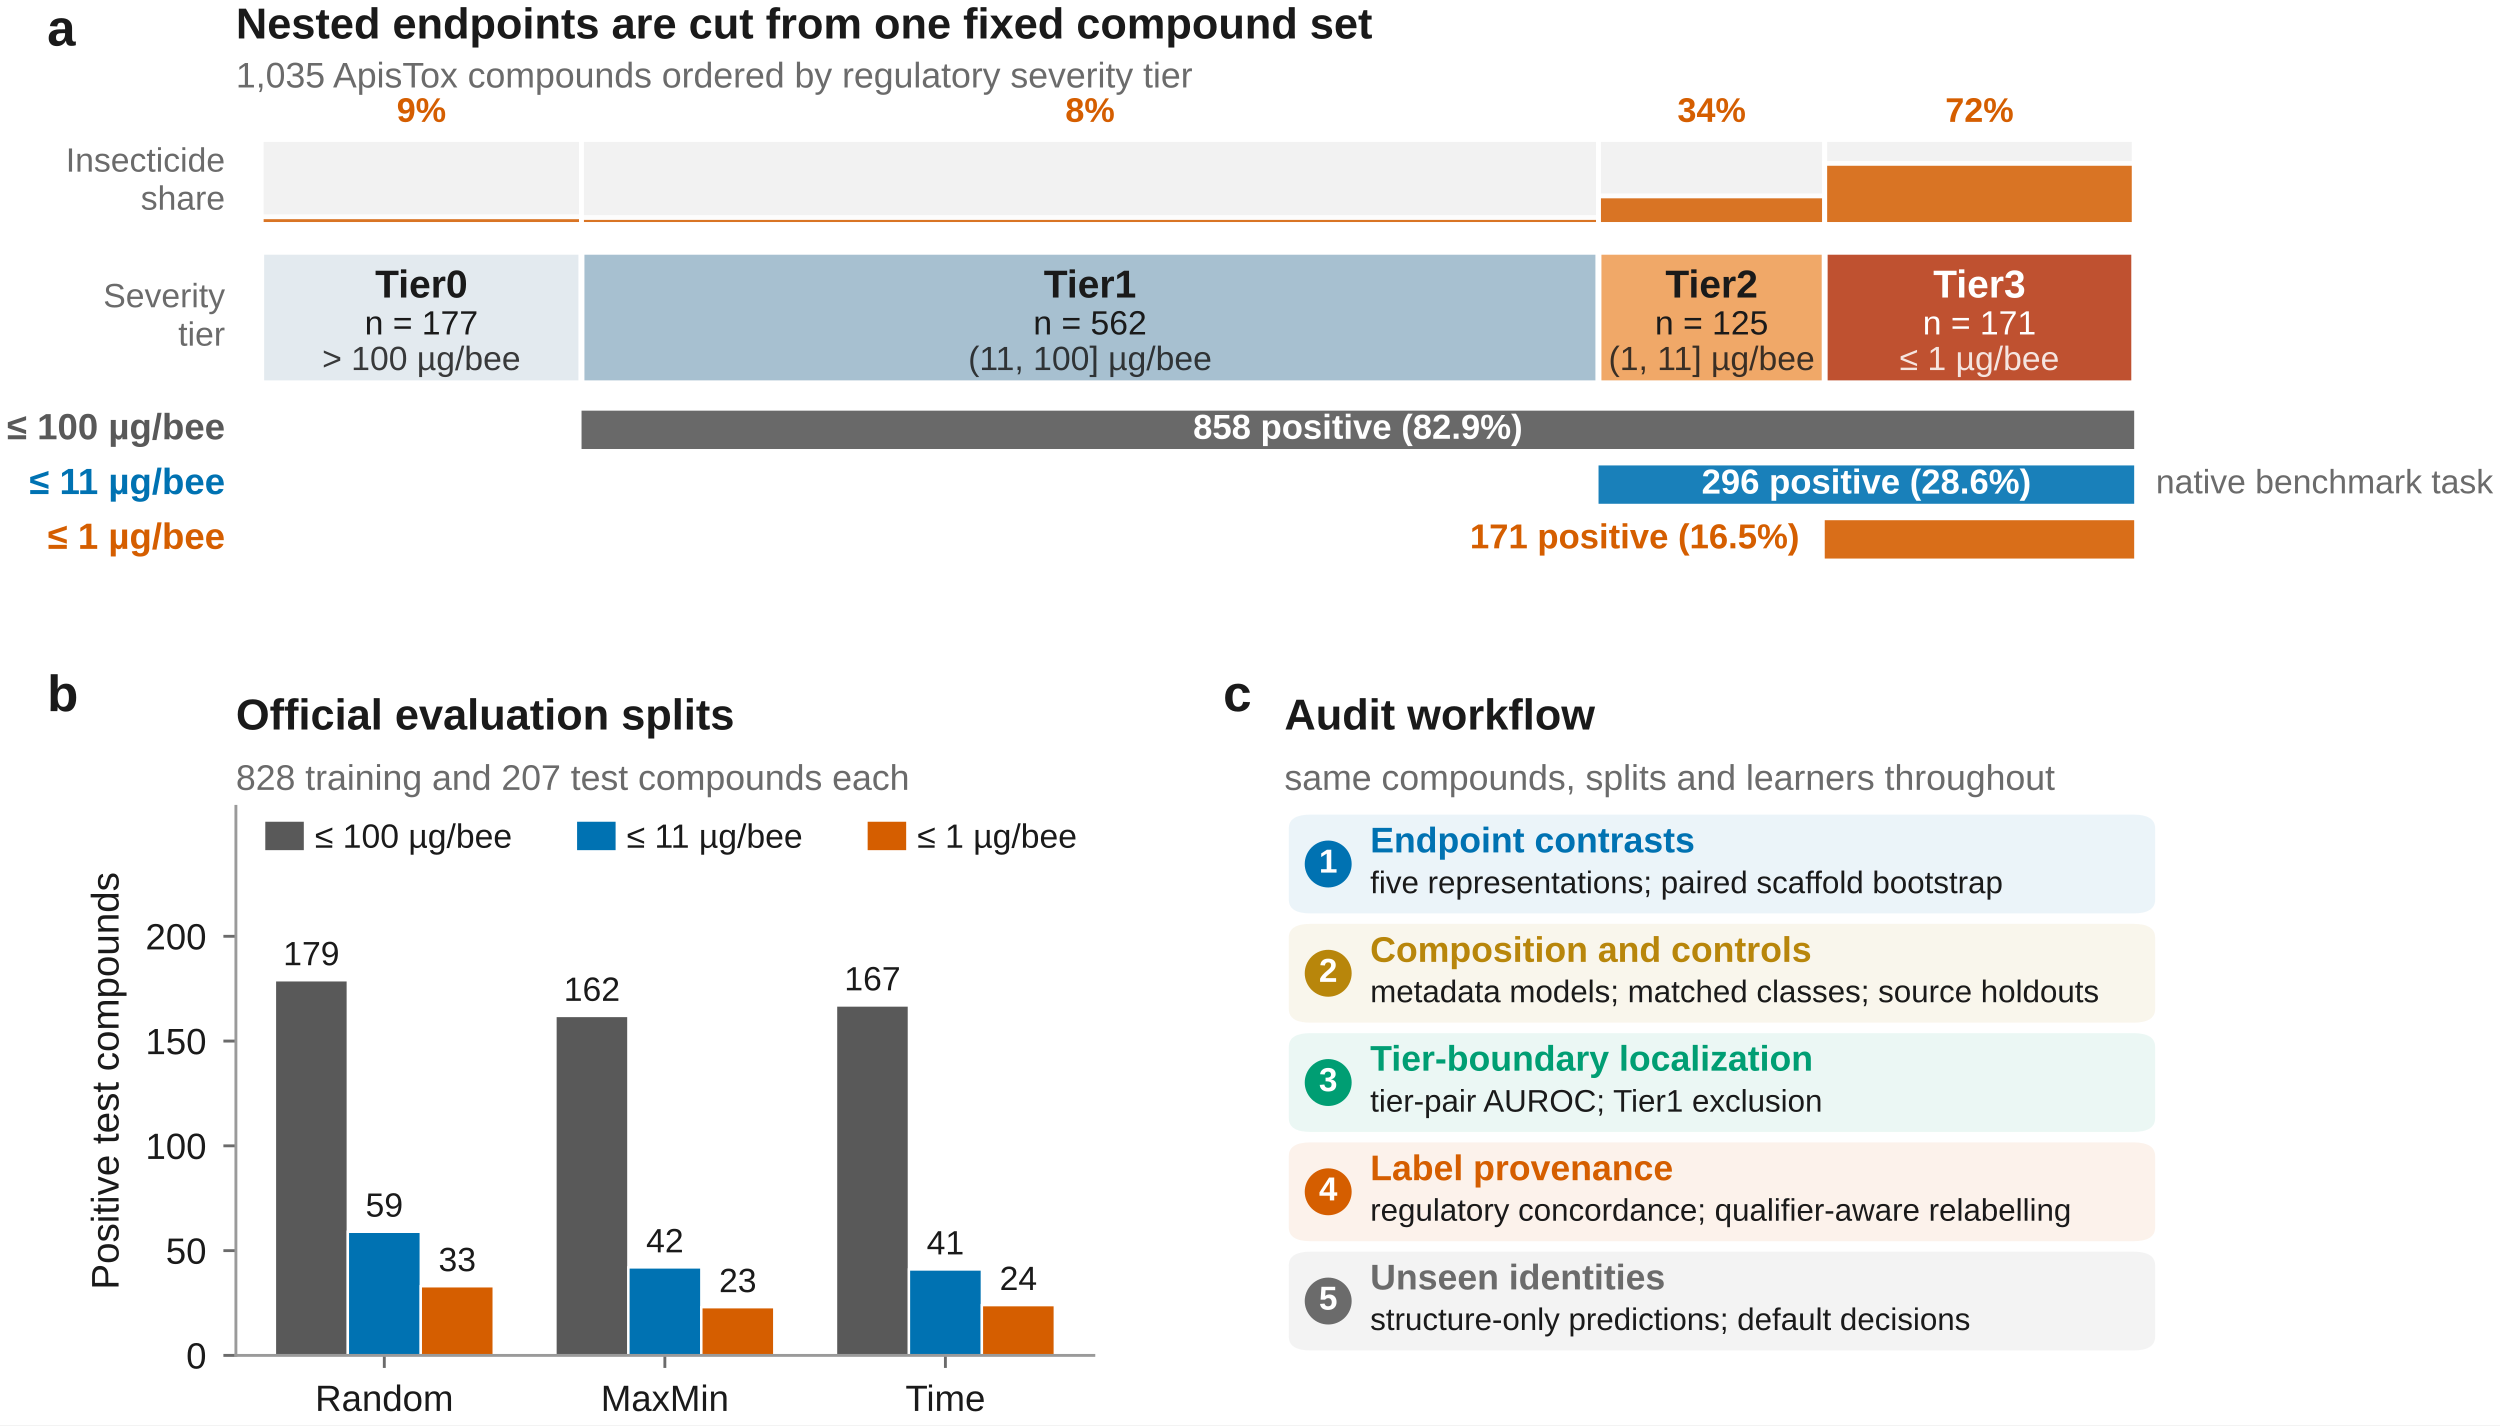
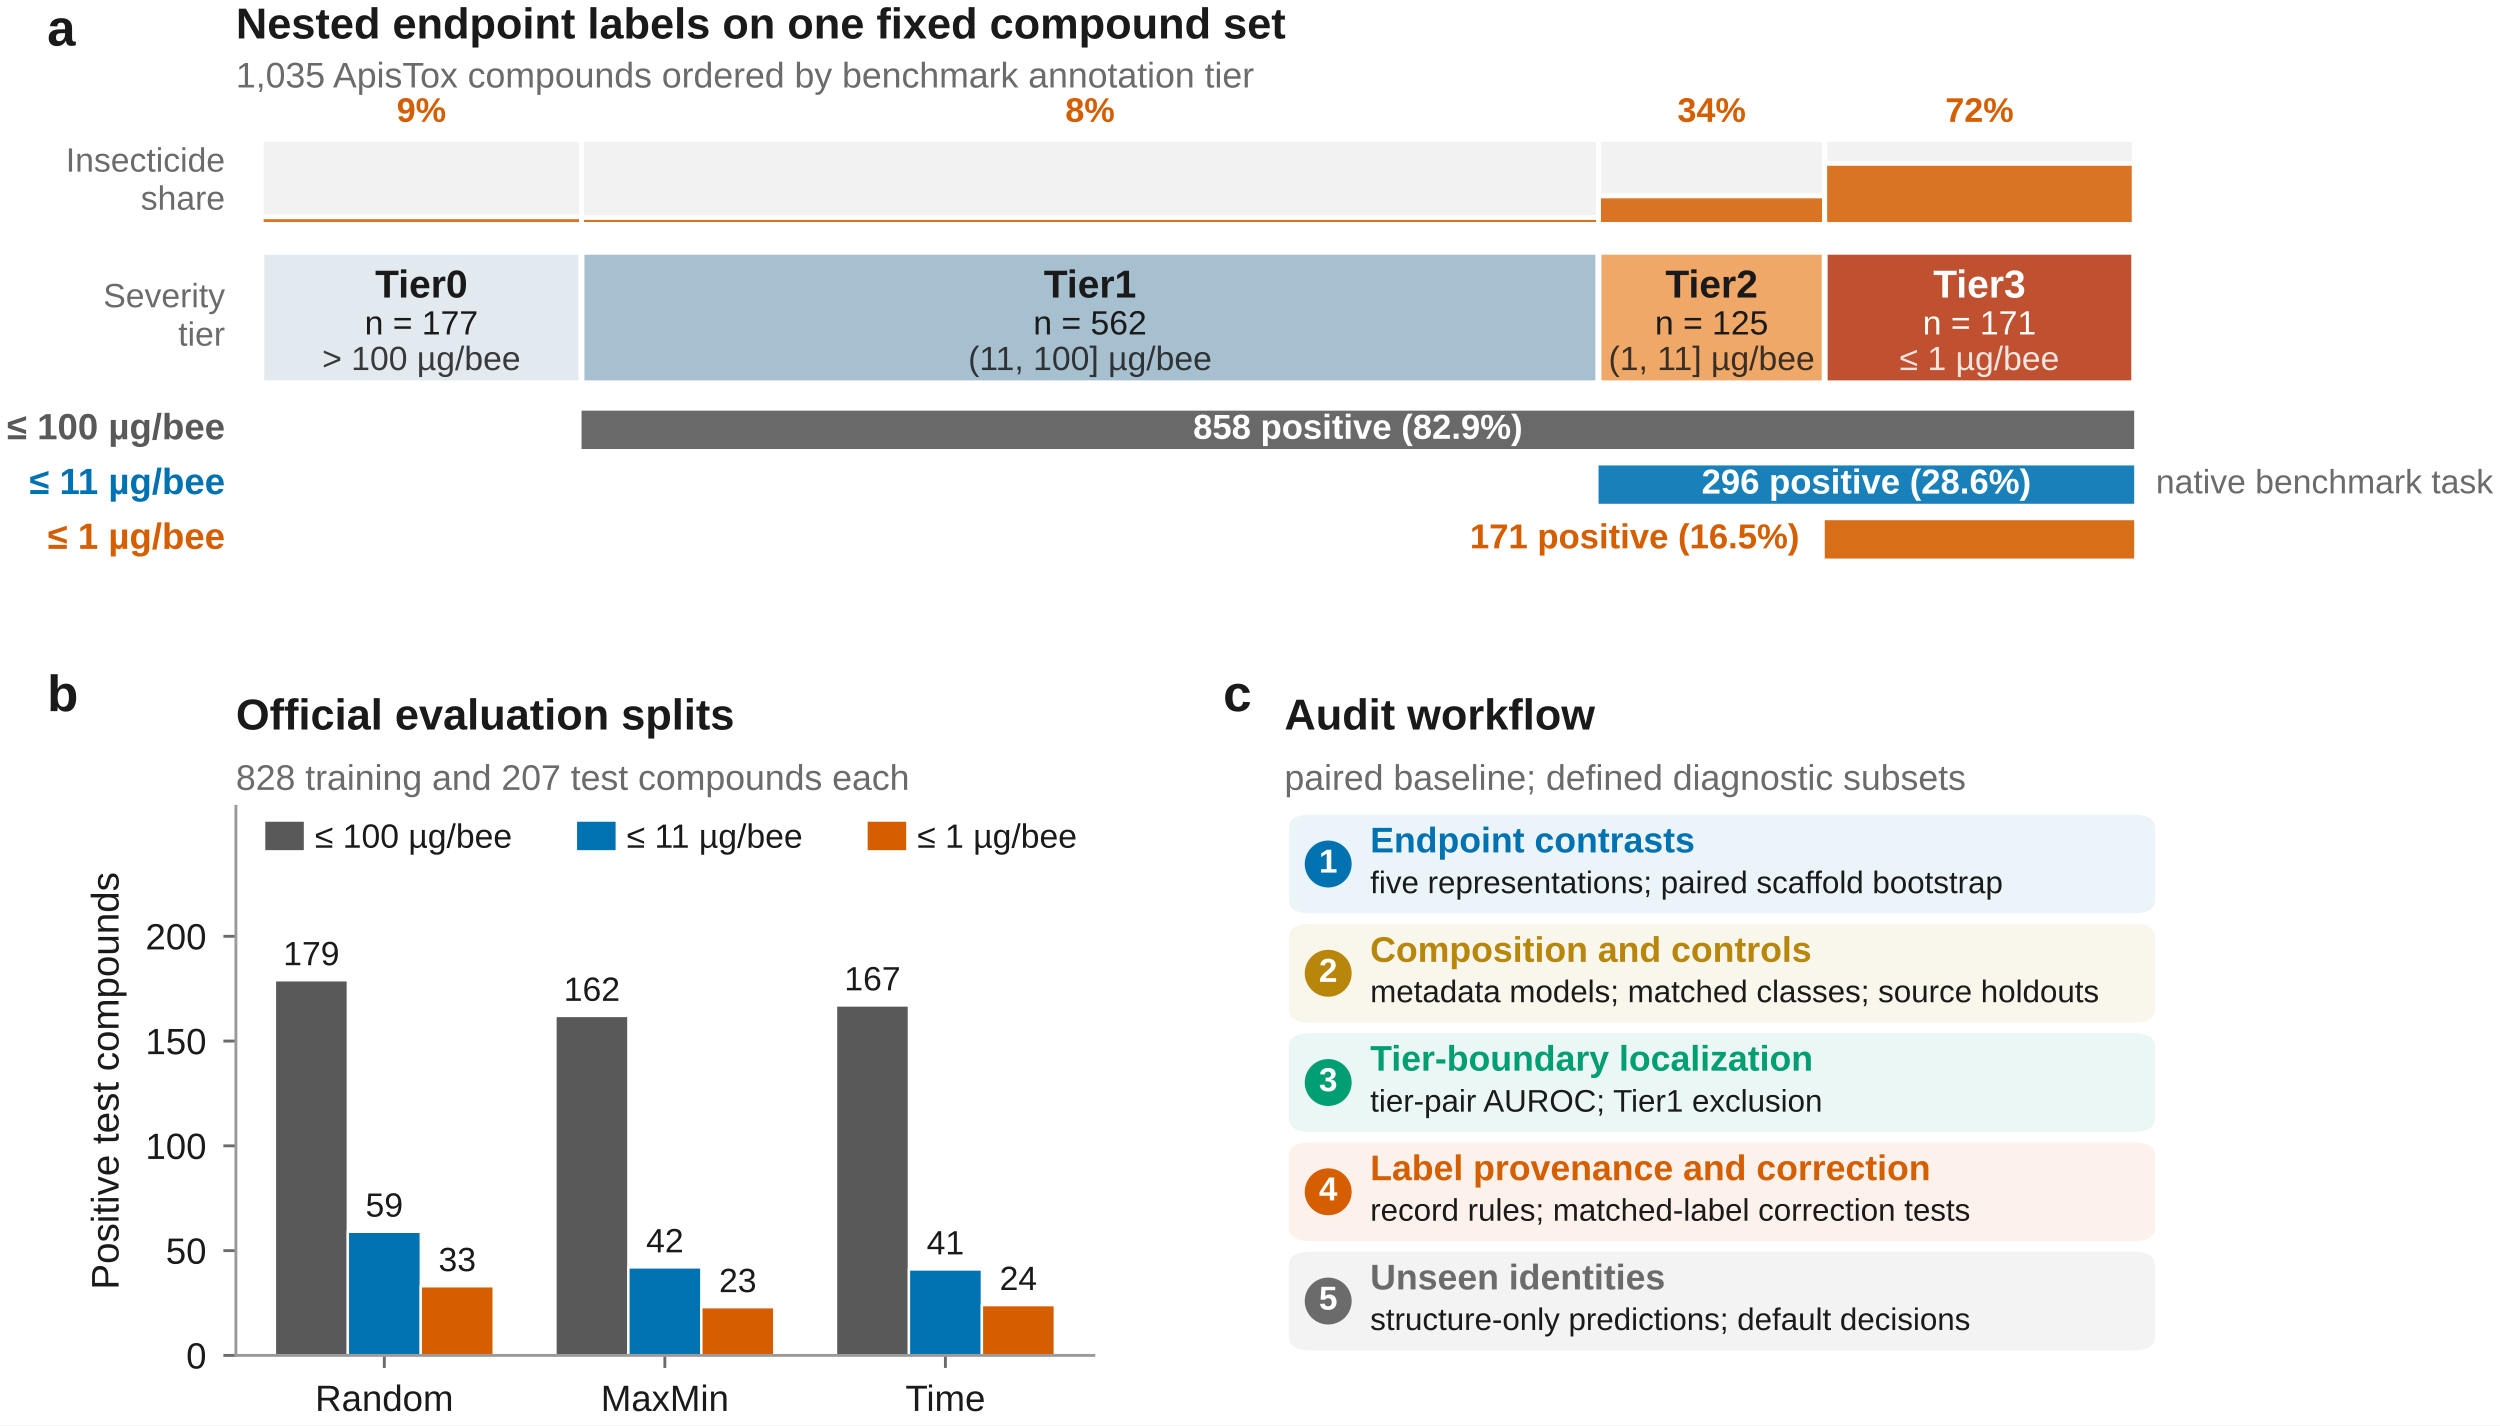
<svg xmlns="http://www.w3.org/2000/svg" xmlns:xlink="http://www.w3.org/1999/xlink" width="519.242pt" height="296.004pt" viewBox="0 0 519.242 296.004" version="1.1">
  <defs>
    <style type="text/css">*{stroke-linejoin: round; stroke-linecap: butt}</style>
  </defs>
  <g id="figure_1">
    <g id="patch_1">
      <path d="M 0 296.004  L 519.242 296.004  L 519.242 0  L 0 0  z " style="fill: #ffffff" />
    </g>
    <g id="axes_1">
      <g id="patch_2">
-         <path d="M 54.258 46.614  L 120.783 46.614  L 120.783 28.981  L 54.258 28.981  z " clip-path="url(#p7bc48361f8)" style="fill: #f2f2f2; stroke: #ffffff; stroke-linejoin: miter" />
+         <path d="M 54.258 46.614  L 120.783 46.614  L 120.783 28.981  L 54.258 28.981  z " clip-path="url(#p942570a471)" style="fill: #f2f2f2; stroke: #ffffff; stroke-linejoin: miter" />
      </g>
      <g id="patch_3">
-         <path d="M 54.258 46.614  L 120.783 46.614  L 120.783 45.02  L 54.258 45.02  z " clip-path="url(#p7bc48361f8)" style="fill: #d55e00; opacity: 0.85; stroke: #ffffff; stroke-linejoin: miter" />
+         <path d="M 54.258 46.614  L 120.783 46.614  L 120.783 45.02  L 54.258 45.02  z " clip-path="url(#p942570a471)" style="fill: #d55e00; opacity: 0.85; stroke: #ffffff; stroke-linejoin: miter" />
      </g>
      <g id="patch_4">
-         <path d="M 120.783 46.614  L 332.011 46.614  L 332.011 28.981  L 120.783 28.981  z " clip-path="url(#p7bc48361f8)" style="fill: #f2f2f2; stroke: #ffffff; stroke-linejoin: miter" />
+         <path d="M 120.783 46.614  L 332.011 46.614  L 332.011 28.981  L 120.783 28.981  z " clip-path="url(#p942570a471)" style="fill: #f2f2f2; stroke: #ffffff; stroke-linejoin: miter" />
      </g>
      <g id="patch_5">
-         <path d="M 120.783 46.614  L 332.011 46.614  L 332.011 45.171  L 120.783 45.171  z " clip-path="url(#p7bc48361f8)" style="fill: #d55e00; opacity: 0.85; stroke: #ffffff; stroke-linejoin: miter" />
+         <path d="M 120.783 46.614  L 332.011 46.614  L 332.011 45.171  L 120.783 45.171  z " clip-path="url(#p942570a471)" style="fill: #d55e00; opacity: 0.85; stroke: #ffffff; stroke-linejoin: miter" />
      </g>
      <g id="patch_6">
-         <path d="M 332.011 46.614  L 378.992 46.614  L 378.992 28.981  L 332.011 28.981  z " clip-path="url(#p7bc48361f8)" style="fill: #f2f2f2; stroke: #ffffff; stroke-linejoin: miter" />
+         <path d="M 332.011 46.614  L 378.992 46.614  L 378.992 28.981  L 332.011 28.981  z " clip-path="url(#p942570a471)" style="fill: #f2f2f2; stroke: #ffffff; stroke-linejoin: miter" />
      </g>
      <g id="patch_7">
-         <path d="M 332.011 46.614  L 378.992 46.614  L 378.992 40.689  L 332.011 40.689  z " clip-path="url(#p7bc48361f8)" style="fill: #d55e00; opacity: 0.85; stroke: #ffffff; stroke-linejoin: miter" />
+         <path d="M 332.011 46.614  L 378.992 46.614  L 378.992 40.689  L 332.011 40.689  z " clip-path="url(#p942570a471)" style="fill: #d55e00; opacity: 0.85; stroke: #ffffff; stroke-linejoin: miter" />
      </g>
      <g id="patch_8">
-         <path d="M 378.992 46.614  L 443.262 46.614  L 443.262 28.981  L 378.992 28.981  z " clip-path="url(#p7bc48361f8)" style="fill: #f2f2f2; stroke: #ffffff; stroke-linejoin: miter" />
+         <path d="M 378.992 46.614  L 443.262 46.614  L 443.262 28.981  L 378.992 28.981  z " clip-path="url(#p942570a471)" style="fill: #f2f2f2; stroke: #ffffff; stroke-linejoin: miter" />
      </g>
      <g id="patch_9">
-         <path d="M 378.992 46.614  L 443.262 46.614  L 443.262 33.931  L 378.992 33.931  z " clip-path="url(#p7bc48361f8)" style="fill: #d55e00; opacity: 0.85; stroke: #ffffff; stroke-linejoin: miter" />
+         <path d="M 378.992 46.614  L 443.262 46.614  L 443.262 33.931  L 378.992 33.931  z " clip-path="url(#p942570a471)" style="fill: #d55e00; opacity: 0.85; stroke: #ffffff; stroke-linejoin: miter" />
      </g>
      <g id="patch_10">
-         <path d="M 54.258 79.605  L 120.783 79.605  L 120.783 52.302  L 54.258 52.302  z " clip-path="url(#p7bc48361f8)" style="fill: #e3eaef; stroke: #ffffff; stroke-width: 1.2; stroke-linejoin: miter" />
+         <path d="M 54.258 79.605  L 120.783 79.605  L 120.783 52.302  L 54.258 52.302  z " clip-path="url(#p942570a471)" style="fill: #e3eaef; stroke: #ffffff; stroke-width: 1.2; stroke-linejoin: miter" />
      </g>
      <g id="patch_11">
-         <path d="M 120.783 79.605  L 332.011 79.605  L 332.011 52.302  L 120.783 52.302  z " clip-path="url(#p7bc48361f8)" style="fill: #a7c0d0; stroke: #ffffff; stroke-width: 1.2; stroke-linejoin: miter" />
+         <path d="M 120.783 79.605  L 332.011 79.605  L 332.011 52.302  L 120.783 52.302  z " clip-path="url(#p942570a471)" style="fill: #a7c0d0; stroke: #ffffff; stroke-width: 1.2; stroke-linejoin: miter" />
      </g>
      <g id="patch_12">
-         <path d="M 332.011 79.605  L 378.992 79.605  L 378.992 52.302  L 332.011 52.302  z " clip-path="url(#p7bc48361f8)" style="fill: #f0a868; stroke: #ffffff; stroke-width: 1.2; stroke-linejoin: miter" />
+         <path d="M 332.011 79.605  L 378.992 79.605  L 378.992 52.302  L 332.011 52.302  z " clip-path="url(#p942570a471)" style="fill: #f0a868; stroke: #ffffff; stroke-width: 1.2; stroke-linejoin: miter" />
      </g>
      <g id="patch_13">
-         <path d="M 378.992 79.605  L 443.262 79.605  L 443.262 52.302  L 378.992 52.302  z " clip-path="url(#p7bc48361f8)" style="fill: #bf5130; stroke: #ffffff; stroke-width: 1.2; stroke-linejoin: miter" />
+         <path d="M 378.992 79.605  L 443.262 79.605  L 443.262 52.302  L 378.992 52.302  z " clip-path="url(#p942570a471)" style="fill: #bf5130; stroke: #ffffff; stroke-width: 1.2; stroke-linejoin: miter" />
      </g>
      <g id="patch_14">
-         <path d="M 120.783 93.257  L 443.262 93.257  L 443.262 85.293  L 120.783 85.293  z " clip-path="url(#p7bc48361f8)" style="fill: #595959; opacity: 0.9" />
+         <path d="M 120.783 93.257  L 443.262 93.257  L 443.262 85.293  L 120.783 85.293  z " clip-path="url(#p942570a471)" style="fill: #595959; opacity: 0.9" />
      </g>
      <g id="patch_15">
-         <path d="M 332.011 104.633  L 443.262 104.633  L 443.262 96.669  L 332.011 96.669  z " clip-path="url(#p7bc48361f8)" style="fill: #0072b2; opacity: 0.9" />
+         <path d="M 332.011 104.633  L 443.262 104.633  L 443.262 96.669  L 332.011 96.669  z " clip-path="url(#p942570a471)" style="fill: #0072b2; opacity: 0.9" />
      </g>
      <g id="patch_16">
-         <path d="M 378.992 116.009  L 443.262 116.009  L 443.262 108.046  L 378.992 108.046  z " clip-path="url(#p7bc48361f8)" style="fill: #d55e00; opacity: 0.9" />
+         <path d="M 378.992 116.009  L 443.262 116.009  L 443.262 108.046  L 378.992 108.046  z " clip-path="url(#p942570a471)" style="fill: #d55e00; opacity: 0.9" />
      </g>
      <g id="text_1">
-         <text style="font-weight: 700; font-size: 9px; font-family: 'Arial', 'Helvetica', 'Liberation Sans', 'DejaVu Sans', sans-serif; text-anchor: start; fill: #1a1a1a" x="48.996" y="7.992" transform="rotate(-0 48.99585 7.991719)">Nested endpoints are cut from one fixed compound set</text>
+         <text style="font-weight: 700; font-size: 9px; font-family: 'Arial', 'Helvetica', 'Liberation Sans', 'DejaVu Sans', sans-serif; text-anchor: start; fill: #1a1a1a" x="48.996" y="7.992" transform="rotate(-0 48.99585 7.991719)">Nested endpoint labels on one fixed compound set</text>
      </g>
      <g id="text_2">
-         <text style="font-size: 7.4px; font-family: 'Arial', 'Helvetica', 'Liberation Sans', 'DejaVu Sans', sans-serif; text-anchor: start; fill: #6b6b6b" x="48.996" y="18.173" transform="rotate(-0 48.99585 18.17344)">1,035 ApisTox compounds ordered by regulatory severity tier</text>
+         <text style="font-size: 7.4px; font-family: 'Arial', 'Helvetica', 'Liberation Sans', 'DejaVu Sans', sans-serif; text-anchor: start; fill: #6b6b6b" x="48.996" y="18.173" transform="rotate(-0 48.99585 18.17344)">1,035 ApisTox compounds ordered by benchmark annotation tier</text>
      </g>
      <g id="text_3">
        <text style="font-weight: 700; font-size: 7.1px; font-family: 'Arial', 'Helvetica', 'Liberation Sans', 'DejaVu Sans', sans-serif; text-anchor: middle; fill: #d55e00" x="87.52" y="25.304" transform="rotate(-0 87.52042 25.30447)">9%</text>
      </g>
      <g id="text_4">
        <text style="font-weight: 700; font-size: 7.1px; font-family: 'Arial', 'Helvetica', 'Liberation Sans', 'DejaVu Sans', sans-serif; text-anchor: middle; fill: #d55e00" x="226.397" y="25.304" transform="rotate(-0 226.3968 25.30447)">8%</text>
      </g>
      <g id="text_5">
        <text style="font-weight: 700; font-size: 7.1px; font-family: 'Arial', 'Helvetica', 'Liberation Sans', 'DejaVu Sans', sans-serif; text-anchor: middle; fill: #d55e00" x="355.501" y="25.304" transform="rotate(-0 355.5011 25.30447)">34%</text>
      </g>
      <g id="text_6">
        <text style="font-weight: 700; font-size: 7.1px; font-family: 'Arial', 'Helvetica', 'Liberation Sans', 'DejaVu Sans', sans-serif; text-anchor: middle; fill: #d55e00" x="411.127" y="25.304" transform="rotate(-0 411.1268 25.30447)">72%</text>
      </g>
      <g id="text_7">
        <text style="font-size: 7px; font-family: 'Arial', 'Helvetica', 'Liberation Sans', 'DejaVu Sans', sans-serif; fill: #6b6b6b" transform="translate(13.67013 35.6546)">Insecticide</text>
        <text style="font-size: 7px; font-family: 'Arial', 'Helvetica', 'Liberation Sans', 'DejaVu Sans', sans-serif; fill: #6b6b6b" transform="translate(29.232 43.55946)">share</text>
      </g>
      <g id="text_8">
        <text style="font-weight: 700; font-size: 8.1px; font-family: 'Arial', 'Helvetica', 'Liberation Sans', 'DejaVu Sans', sans-serif; text-anchor: middle; fill: #1a1a1a" x="87.52" y="61.796" transform="rotate(-0 87.52042 61.79633)">Tier0</text>
      </g>
      <g id="text_9">
        <text style="font-size: 7px; font-family: 'Arial', 'Helvetica', 'Liberation Sans', 'DejaVu Sans', sans-serif; text-anchor: middle; fill: #1a1a1a" x="87.52" y="69.47" transform="rotate(-0 87.52042 69.46962)">n = 177</text>
      </g>
      <g id="text_10">
        <text style="font-size: 7px; font-family: 'Arial', 'Helvetica', 'Liberation Sans', 'DejaVu Sans', sans-serif; text-anchor: middle; fill: #1a1a1a; opacity: 0.85" x="87.52" y="76.866" transform="rotate(-0 87.52042 76.8658)">&gt; 100 µg/bee</text>
      </g>
      <g id="text_11">
        <text style="font-weight: 700; font-size: 8.1px; font-family: 'Arial', 'Helvetica', 'Liberation Sans', 'DejaVu Sans', sans-serif; text-anchor: middle; fill: #1a1a1a" x="226.397" y="61.796" transform="rotate(-0 226.3968 61.79633)">Tier1</text>
      </g>
      <g id="text_12">
        <text style="font-size: 7px; font-family: 'Arial', 'Helvetica', 'Liberation Sans', 'DejaVu Sans', sans-serif; text-anchor: middle; fill: #1a1a1a" x="226.397" y="69.47" transform="rotate(-0 226.3968 69.46962)">n = 562</text>
      </g>
      <g id="text_13">
        <text style="font-size: 7px; font-family: 'Arial', 'Helvetica', 'Liberation Sans', 'DejaVu Sans', sans-serif; text-anchor: middle; fill: #1a1a1a; opacity: 0.85" x="226.397" y="76.866" transform="rotate(-0 226.3968 76.8658)">(11, 100] µg/bee</text>
      </g>
      <g id="text_14">
        <text style="font-weight: 700; font-size: 8.1px; font-family: 'Arial', 'Helvetica', 'Liberation Sans', 'DejaVu Sans', sans-serif; text-anchor: middle; fill: #1a1a1a" x="355.501" y="61.796" transform="rotate(-0 355.5011 61.79633)">Tier2</text>
      </g>
      <g id="text_15">
        <text style="font-size: 7px; font-family: 'Arial', 'Helvetica', 'Liberation Sans', 'DejaVu Sans', sans-serif; text-anchor: middle; fill: #1a1a1a" x="355.501" y="69.47" transform="rotate(-0 355.5011 69.46962)">n = 125</text>
      </g>
      <g id="text_16">
        <text style="font-size: 7px; font-family: 'Arial', 'Helvetica', 'Liberation Sans', 'DejaVu Sans', sans-serif; text-anchor: middle; fill: #1a1a1a; opacity: 0.85" x="355.501" y="76.866" transform="rotate(-0 355.5011 76.8658)">(1, 11] µg/bee</text>
      </g>
      <g id="text_17">
        <text style="font-weight: 700; font-size: 8.1px; font-family: 'Arial', 'Helvetica', 'Liberation Sans', 'DejaVu Sans', sans-serif; text-anchor: middle; fill: #ffffff" x="411.127" y="61.796" transform="rotate(-0 411.1268 61.79633)">Tier3</text>
      </g>
      <g id="text_18">
        <text style="font-size: 7px; font-family: 'Arial', 'Helvetica', 'Liberation Sans', 'DejaVu Sans', sans-serif; text-anchor: middle; fill: #ffffff" x="411.127" y="69.47" transform="rotate(-0 411.1268 69.46962)">n = 171</text>
      </g>
      <g id="text_19">
        <text style="font-size: 7px; font-family: 'Arial', 'Helvetica', 'Liberation Sans', 'DejaVu Sans', sans-serif; text-anchor: middle; fill: #ffffff; opacity: 0.85" x="411.127" y="76.866" transform="rotate(-0 411.1268 76.8658)">≤ 1 µg/bee</text>
      </g>
      <g id="text_20">
        <text style="font-size: 7px; font-family: 'Arial', 'Helvetica', 'Liberation Sans', 'DejaVu Sans', sans-serif; fill: #6b6b6b" transform="translate(21.45544 63.8124)">Severity</text>
        <text style="font-size: 7px; font-family: 'Arial', 'Helvetica', 'Liberation Sans', 'DejaVu Sans', sans-serif; fill: #6b6b6b" transform="translate(37.01731 71.79929)">tier</text>
      </g>
      <g id="text_21">
        <text style="font-weight: 700; font-size: 7.2px; font-family: 'Arial', 'Helvetica', 'Liberation Sans', 'DejaVu Sans', sans-serif; text-anchor: middle; fill: #ffffff" x="282.023" y="91.138" transform="rotate(-0 282.0225 91.13783)">858 positive  (82.9%)</text>
      </g>
      <g id="text_22">
        <text style="font-weight: 700; font-size: 7.6px; font-family: 'Arial', 'Helvetica', 'Liberation Sans', 'DejaVu Sans', sans-serif; text-anchor: end; fill: #595959" x="46.741" y="91.241" transform="rotate(-0 46.74075 91.24133)">≤ 100 µg/bee</text>
      </g>
      <g id="text_23">
        <text style="font-weight: 700; font-size: 7.2px; font-family: 'Arial', 'Helvetica', 'Liberation Sans', 'DejaVu Sans', sans-serif; text-anchor: middle; fill: #ffffff" x="387.636" y="102.514" transform="rotate(-0 387.6362 102.5141)">296 positive  (28.6%)</text>
      </g>
      <g id="text_24">
        <text style="font-weight: 700; font-size: 7.6px; font-family: 'Arial', 'Helvetica', 'Liberation Sans', 'DejaVu Sans', sans-serif; text-anchor: end; fill: #0072b2" x="46.741" y="102.618" transform="rotate(-0 46.74075 102.6176)">≤ 11 µg/bee</text>
      </g>
      <g id="text_25">
        <text style="font-size: 7px; font-family: 'Arial', 'Helvetica', 'Liberation Sans', 'DejaVu Sans', sans-serif; text-anchor: start; fill: #6b6b6b" x="447.772" y="102.461" transform="rotate(-0 447.7721 102.4607)">native benchmark task</text>
      </g>
      <g id="text_26">
        <text style="font-weight: 700; font-size: 7.2px; font-family: 'Arial', 'Helvetica', 'Liberation Sans', 'DejaVu Sans', sans-serif; text-anchor: end; fill: #d55e00" x="373.73" y="113.89" transform="rotate(-0 373.7298 113.8903)">171 positive  (16.5%)</text>
      </g>
      <g id="text_27">
        <text style="font-weight: 700; font-size: 7.6px; font-family: 'Arial', 'Helvetica', 'Liberation Sans', 'DejaVu Sans', sans-serif; text-anchor: end; fill: #d55e00" x="46.741" y="113.994" transform="rotate(-0 46.74075 113.9938)">≤ 1 µg/bee</text>
      </g>
      <g id="text_28">
        <text style="font-weight: 700; font-size: 10.6px; font-family: 'Arial', 'Helvetica', 'Liberation Sans', 'DejaVu Sans', sans-serif; text-anchor: start; fill: #1a1a1a" x="9.795" y="9.47" transform="rotate(-0 9.794991 9.469968)">a</text>
      </g>
    </g>
    <g id="axes_2">
      <g id="patch_17">
        <path d="M 48.996 281.513  L 227.182 281.513  L 227.182 167.478  L 48.996 167.478  z " style="fill: #ffffff" />
      </g>
      <g id="matplotlib.axis_1">
        <g id="xtick_1">
          <g id="line2d_1">
            <defs>
-               <path id="m7182a48f9c" d="M 0 0  L 0 2.6  " style="stroke: #6b6b6b; stroke-width: 0.6" />
+               <path id="m7a8dc8d729" d="M 0 0  L 0 2.6  " style="stroke: #6b6b6b; stroke-width: 0.6" />
            </defs>
            <g>
-               <use xlink:href="#m7182a48f9c" x="79.82" y="281.513" style="fill: #6b6b6b; stroke: #6b6b6b; stroke-width: 0.6" />
+               <use xlink:href="#m7a8dc8d729" x="79.82" y="281.513" style="fill: #6b6b6b; stroke: #6b6b6b; stroke-width: 0.6" />
            </g>
          </g>
          <g id="text_29">
            <text style="font-size: 7.6px; font-family: 'Arial', 'Helvetica', 'Liberation Sans', 'DejaVu Sans', sans-serif; text-anchor: middle; fill: #1a1a1a" x="79.82" y="293.053" transform="rotate(-0 79.81999 293.0534)">Random</text>
          </g>
        </g>
        <g id="xtick_2">
          <g id="line2d_2">
            <g>
-               <use xlink:href="#m7182a48f9c" x="138.089" y="281.513" style="fill: #6b6b6b; stroke: #6b6b6b; stroke-width: 0.6" />
+               <use xlink:href="#m7a8dc8d729" x="138.089" y="281.513" style="fill: #6b6b6b; stroke: #6b6b6b; stroke-width: 0.6" />
            </g>
          </g>
          <g id="text_30">
            <text style="font-size: 7.6px; font-family: 'Arial', 'Helvetica', 'Liberation Sans', 'DejaVu Sans', sans-serif; text-anchor: middle; fill: #1a1a1a" x="138.089" y="293.053" transform="rotate(-0 138.0887 293.0534)">MaxMin</text>
          </g>
        </g>
        <g id="xtick_3">
          <g id="line2d_3">
            <g>
-               <use xlink:href="#m7182a48f9c" x="196.357" y="281.513" style="fill: #6b6b6b; stroke: #6b6b6b; stroke-width: 0.6" />
+               <use xlink:href="#m7a8dc8d729" x="196.357" y="281.513" style="fill: #6b6b6b; stroke: #6b6b6b; stroke-width: 0.6" />
            </g>
          </g>
          <g id="text_31">
            <text style="font-size: 7.6px; font-family: 'Arial', 'Helvetica', 'Liberation Sans', 'DejaVu Sans', sans-serif; text-anchor: middle; fill: #1a1a1a" x="196.357" y="293.053" transform="rotate(-0 196.3574 293.0534)">Time</text>
          </g>
        </g>
      </g>
      <g id="matplotlib.axis_2">
        <g id="ytick_1">
          <g id="line2d_4">
            <defs>
-               <path id="m29a2eb9a5e" d="M 0 0  L -2.6 0  " style="stroke: #6b6b6b; stroke-width: 0.6" />
+               <path id="m7411ea1e57" d="M 0 0  L -2.6 0  " style="stroke: #6b6b6b; stroke-width: 0.6" />
            </defs>
            <g>
-               <use xlink:href="#m29a2eb9a5e" x="48.996" y="281.513" style="fill: #6b6b6b; stroke: #6b6b6b; stroke-width: 0.6" />
+               <use xlink:href="#m7411ea1e57" x="48.996" y="281.513" style="fill: #6b6b6b; stroke: #6b6b6b; stroke-width: 0.6" />
            </g>
          </g>
          <g id="text_32">
            <text style="font-size: 7.6px; font-family: 'Arial', 'Helvetica', 'Liberation Sans', 'DejaVu Sans', sans-serif; text-anchor: end; fill: #1a1a1a" x="42.896" y="284.233" transform="rotate(-0 42.89585 284.2334)">0</text>
          </g>
        </g>
        <g id="ytick_2">
          <g id="line2d_5">
            <g>
-               <use xlink:href="#m29a2eb9a5e" x="48.996" y="259.751" style="fill: #6b6b6b; stroke: #6b6b6b; stroke-width: 0.6" />
+               <use xlink:href="#m7411ea1e57" x="48.996" y="259.751" style="fill: #6b6b6b; stroke: #6b6b6b; stroke-width: 0.6" />
            </g>
          </g>
          <g id="text_33">
            <text style="font-size: 7.6px; font-family: 'Arial', 'Helvetica', 'Liberation Sans', 'DejaVu Sans', sans-serif; text-anchor: end; fill: #1a1a1a" x="42.896" y="262.471" transform="rotate(-0 42.89585 262.471)">50</text>
          </g>
        </g>
        <g id="ytick_3">
          <g id="line2d_6">
            <g>
-               <use xlink:href="#m29a2eb9a5e" x="48.996" y="237.989" style="fill: #6b6b6b; stroke: #6b6b6b; stroke-width: 0.6" />
+               <use xlink:href="#m7411ea1e57" x="48.996" y="237.989" style="fill: #6b6b6b; stroke: #6b6b6b; stroke-width: 0.6" />
            </g>
          </g>
          <g id="text_34">
            <text style="font-size: 7.6px; font-family: 'Arial', 'Helvetica', 'Liberation Sans', 'DejaVu Sans', sans-serif; text-anchor: end; fill: #1a1a1a" x="42.896" y="240.708" transform="rotate(-0 42.89585 240.7085)">100</text>
          </g>
        </g>
        <g id="ytick_4">
          <g id="line2d_7">
            <g>
-               <use xlink:href="#m29a2eb9a5e" x="48.996" y="216.226" style="fill: #6b6b6b; stroke: #6b6b6b; stroke-width: 0.6" />
+               <use xlink:href="#m7411ea1e57" x="48.996" y="216.226" style="fill: #6b6b6b; stroke: #6b6b6b; stroke-width: 0.6" />
            </g>
          </g>
          <g id="text_35">
            <text style="font-size: 7.6px; font-family: 'Arial', 'Helvetica', 'Liberation Sans', 'DejaVu Sans', sans-serif; text-anchor: end; fill: #1a1a1a" x="42.896" y="218.946" transform="rotate(-0 42.89585 218.946)">150</text>
          </g>
        </g>
        <g id="ytick_5">
          <g id="line2d_8">
            <g>
-               <use xlink:href="#m29a2eb9a5e" x="48.996" y="194.464" style="fill: #6b6b6b; stroke: #6b6b6b; stroke-width: 0.6" />
+               <use xlink:href="#m7411ea1e57" x="48.996" y="194.464" style="fill: #6b6b6b; stroke: #6b6b6b; stroke-width: 0.6" />
            </g>
          </g>
          <g id="text_36">
            <text style="font-size: 7.6px; font-family: 'Arial', 'Helvetica', 'Liberation Sans', 'DejaVu Sans', sans-serif; text-anchor: end; fill: #1a1a1a" x="42.896" y="197.184" transform="rotate(-0 42.89585 197.1836)">200</text>
          </g>
        </g>
        <g id="text_37">
          <text style="font-size: 8px; font-family: 'Arial', 'Helvetica', 'Liberation Sans', 'DejaVu Sans', sans-serif; text-anchor: middle; fill: #1a1a1a" x="24.627" y="224.496" transform="rotate(-90 24.62691 224.4958)">Positive test compounds</text>
        </g>
      </g>
      <g id="patch_18">
-         <path d="M 57.095 281.513  L 72.245 281.513  L 72.245 203.604  L 57.095 203.604  z " clip-path="url(#pfcce267b85)" style="fill: #595959; stroke: #ffffff; stroke-width: 0.5; stroke-linejoin: miter" />
+         <path d="M 57.095 281.513  L 72.245 281.513  L 72.245 203.604  L 57.095 203.604  z " clip-path="url(#p1b5070045f)" style="fill: #595959; stroke: #ffffff; stroke-width: 0.5; stroke-linejoin: miter" />
      </g>
      <g id="patch_19">
-         <path d="M 115.364 281.513  L 130.514 281.513  L 130.514 211.003  L 115.364 211.003  z " clip-path="url(#pfcce267b85)" style="fill: #595959; stroke: #ffffff; stroke-width: 0.5; stroke-linejoin: miter" />
+         <path d="M 115.364 281.513  L 130.514 281.513  L 130.514 211.003  L 115.364 211.003  z " clip-path="url(#p1b5070045f)" style="fill: #595959; stroke: #ffffff; stroke-width: 0.5; stroke-linejoin: miter" />
      </g>
      <g id="patch_20">
-         <path d="M 173.633 281.513  L 188.782 281.513  L 188.782 208.827  L 173.633 208.827  z " clip-path="url(#pfcce267b85)" style="fill: #595959; stroke: #ffffff; stroke-width: 0.5; stroke-linejoin: miter" />
+         <path d="M 173.633 281.513  L 188.782 281.513  L 188.782 208.827  L 173.633 208.827  z " clip-path="url(#p1b5070045f)" style="fill: #595959; stroke: #ffffff; stroke-width: 0.5; stroke-linejoin: miter" />
      </g>
      <g id="patch_21">
-         <path d="M 72.245 281.513  L 87.395 281.513  L 87.395 255.834  L 72.245 255.834  z " clip-path="url(#pfcce267b85)" style="fill: #0072b2; stroke: #ffffff; stroke-width: 0.5; stroke-linejoin: miter" />
+         <path d="M 72.245 281.513  L 87.395 281.513  L 87.395 255.834  L 72.245 255.834  z " clip-path="url(#p1b5070045f)" style="fill: #0072b2; stroke: #ffffff; stroke-width: 0.5; stroke-linejoin: miter" />
      </g>
      <g id="patch_22">
-         <path d="M 130.514 281.513  L 145.664 281.513  L 145.664 263.233  L 130.514 263.233  z " clip-path="url(#pfcce267b85)" style="fill: #0072b2; stroke: #ffffff; stroke-width: 0.5; stroke-linejoin: miter" />
+         <path d="M 130.514 281.513  L 145.664 281.513  L 145.664 263.233  L 130.514 263.233  z " clip-path="url(#p1b5070045f)" style="fill: #0072b2; stroke: #ffffff; stroke-width: 0.5; stroke-linejoin: miter" />
      </g>
      <g id="patch_23">
-         <path d="M 188.782 281.513  L 203.932 281.513  L 203.932 263.668  L 188.782 263.668  z " clip-path="url(#pfcce267b85)" style="fill: #0072b2; stroke: #ffffff; stroke-width: 0.5; stroke-linejoin: miter" />
+         <path d="M 188.782 281.513  L 203.932 281.513  L 203.932 263.668  L 188.782 263.668  z " clip-path="url(#p1b5070045f)" style="fill: #0072b2; stroke: #ffffff; stroke-width: 0.5; stroke-linejoin: miter" />
      </g>
      <g id="patch_24">
-         <path d="M 87.395 281.513  L 102.545 281.513  L 102.545 267.15  L 87.395 267.15  z " clip-path="url(#pfcce267b85)" style="fill: #d55e00; stroke: #ffffff; stroke-width: 0.5; stroke-linejoin: miter" />
+         <path d="M 87.395 281.513  L 102.545 281.513  L 102.545 267.15  L 87.395 267.15  z " clip-path="url(#p1b5070045f)" style="fill: #d55e00; stroke: #ffffff; stroke-width: 0.5; stroke-linejoin: miter" />
      </g>
      <g id="patch_25">
-         <path d="M 145.664 281.513  L 160.813 281.513  L 160.813 271.503  L 145.664 271.503  z " clip-path="url(#pfcce267b85)" style="fill: #d55e00; stroke: #ffffff; stroke-width: 0.5; stroke-linejoin: miter" />
+         <path d="M 145.664 281.513  L 160.813 281.513  L 160.813 271.503  L 145.664 271.503  z " clip-path="url(#p1b5070045f)" style="fill: #d55e00; stroke: #ffffff; stroke-width: 0.5; stroke-linejoin: miter" />
      </g>
      <g id="patch_26">
-         <path d="M 203.932 281.513  L 219.082 281.513  L 219.082 271.067  L 203.932 271.067  z " clip-path="url(#pfcce267b85)" style="fill: #d55e00; stroke: #ffffff; stroke-width: 0.5; stroke-linejoin: miter" />
+         <path d="M 203.932 281.513  L 219.082 281.513  L 219.082 271.067  L 203.932 271.067  z " clip-path="url(#p1b5070045f)" style="fill: #d55e00; stroke: #ffffff; stroke-width: 0.5; stroke-linejoin: miter" />
      </g>
      <g id="patch_27">
        <path d="M 48.996 281.513  L 48.996 167.478  " style="fill: none; stroke: #9a9a9a; stroke-width: 0.6; stroke-linejoin: miter; stroke-linecap: square" />
      </g>
      <g id="patch_28">
        <path d="M 48.996 281.513  L 227.182 281.513  " style="fill: none; stroke: #9a9a9a; stroke-width: 0.6; stroke-linejoin: miter; stroke-linecap: square" />
      </g>
      <g id="text_38">
        <text style="font-weight: 700; font-size: 10.6px; font-family: 'Arial', 'Helvetica', 'Liberation Sans', 'DejaVu Sans', sans-serif; text-anchor: start; fill: #1a1a1a" x="9.795" y="147.697" transform="rotate(-0 9.794991 147.697)">b</text>
      </g>
      <g id="text_39">
        <text style="font-weight: 700; font-size: 9px; font-family: 'Arial', 'Helvetica', 'Liberation Sans', 'DejaVu Sans', sans-serif; text-anchor: start; fill: #1a1a1a" x="48.996" y="151.513" transform="rotate(-0 48.99585 151.5132)">Official evaluation splits</text>
      </g>
      <g id="text_40">
        <text style="font-size: 7.4px; font-family: 'Arial', 'Helvetica', 'Liberation Sans', 'DejaVu Sans', sans-serif; text-anchor: start; fill: #6b6b6b" x="48.996" y="164.057" transform="rotate(-0 48.99585 164.0571)">828 training and 207 test compounds each</text>
      </g>
      <g id="text_41">
        <text style="font-size: 7px; font-family: 'Arial', 'Helvetica', 'Liberation Sans', 'DejaVu Sans', sans-serif; text-anchor: middle; fill: #1a1a1a" x="64.67" y="200.472" transform="rotate(-0 64.67013 200.4716)">179</text>
      </g>
      <g id="text_42">
        <text style="font-size: 7px; font-family: 'Arial', 'Helvetica', 'Liberation Sans', 'DejaVu Sans', sans-serif; text-anchor: middle; fill: #1a1a1a" x="122.939" y="207.871" transform="rotate(-0 122.9388 207.8708)">162</text>
      </g>
      <g id="text_43">
        <text style="font-size: 7px; font-family: 'Arial', 'Helvetica', 'Liberation Sans', 'DejaVu Sans', sans-serif; text-anchor: middle; fill: #1a1a1a" x="181.208" y="205.695" transform="rotate(-0 181.2075 205.6946)">167</text>
      </g>
      <g id="text_44">
        <text style="font-size: 7px; font-family: 'Arial', 'Helvetica', 'Liberation Sans', 'DejaVu Sans', sans-serif; text-anchor: middle; fill: #1a1a1a" x="79.82" y="252.701" transform="rotate(-0 79.81999 252.7015)">59</text>
      </g>
      <g id="text_45">
        <text style="font-size: 7px; font-family: 'Arial', 'Helvetica', 'Liberation Sans', 'DejaVu Sans', sans-serif; text-anchor: middle; fill: #1a1a1a" x="138.089" y="260.101" transform="rotate(-0 138.0887 260.1007)">42</text>
      </g>
      <g id="text_46">
        <text style="font-size: 7px; font-family: 'Arial', 'Helvetica', 'Liberation Sans', 'DejaVu Sans', sans-serif; text-anchor: middle; fill: #1a1a1a" x="196.357" y="260.536" transform="rotate(-0 196.3574 260.536)">41</text>
      </g>
      <g id="text_47">
        <text style="font-size: 7px; font-family: 'Arial', 'Helvetica', 'Liberation Sans', 'DejaVu Sans', sans-serif; text-anchor: middle; fill: #1a1a1a" x="94.97" y="264.018" transform="rotate(-0 94.96986 264.018)">33</text>
      </g>
      <g id="text_48">
        <text style="font-size: 7px; font-family: 'Arial', 'Helvetica', 'Liberation Sans', 'DejaVu Sans', sans-serif; text-anchor: middle; fill: #1a1a1a" x="153.239" y="268.37" transform="rotate(-0 153.2386 268.3705)">23</text>
      </g>
      <g id="text_49">
        <text style="font-size: 7px; font-family: 'Arial', 'Helvetica', 'Liberation Sans', 'DejaVu Sans', sans-serif; text-anchor: middle; fill: #1a1a1a" x="211.507" y="267.935" transform="rotate(-0 211.5073 267.9352)">24</text>
      </g>
      <g id="legend_1">
        <g id="patch_29">
          <path d="M 55.6 176.074  L 62.6 176.074  L 62.6 171.174  L 55.6 171.174  z " style="fill: #595959; stroke: #595959; stroke-linejoin: miter" />
        </g>
        <g id="text_50">
          <text style="font-size: 7px; font-family: 'Arial', 'Helvetica', 'Liberation Sans', 'DejaVu Sans', sans-serif; text-anchor: start; fill: #1a1a1a" x="65.4" y="176.074" transform="rotate(-0 65.39953 176.074)">≤ 100 µg/bee</text>
        </g>
        <g id="patch_30">
          <path d="M 120.358 176.074  L 127.358 176.074  L 127.358 171.174  L 120.358 171.174  z " style="fill: #0072b2; stroke: #0072b2; stroke-linejoin: miter" />
        </g>
        <g id="text_51">
          <text style="font-size: 7px; font-family: 'Arial', 'Helvetica', 'Liberation Sans', 'DejaVu Sans', sans-serif; text-anchor: start; fill: #1a1a1a" x="130.158" y="176.074" transform="rotate(-0 130.1583 176.074)">≤ 11 µg/bee</text>
        </g>
        <g id="patch_31">
          <path d="M 180.708 176.074  L 187.708 176.074  L 187.708 171.174  L 180.708 171.174  z " style="fill: #d55e00; stroke: #d55e00; stroke-linejoin: miter" />
        </g>
        <g id="text_52">
          <text style="font-size: 7px; font-family: 'Arial', 'Helvetica', 'Liberation Sans', 'DejaVu Sans', sans-serif; text-anchor: start; fill: #1a1a1a" x="190.508" y="176.074" transform="rotate(-0 190.5081 176.074)">≤ 1 µg/bee</text>
        </g>
      </g>
    </g>
    <g id="axes_3">
      <g id="patch_32">
-         <path d="M 272.227 189.715  L 443.071 189.715  Q 447.615 189.715 447.615 186.864  L 447.615 172.04  Q 447.615 169.189 443.071 169.189  L 272.227 169.189  Q 267.683 169.189 267.683 172.04  L 267.683 186.864  Q 267.683 189.715 272.227 189.715  z " clip-path="url(#p4ca11ad550)" style="fill: #0072b2; opacity: 0.08" />
+         <path d="M 272.227 189.715  L 443.071 189.715  Q 447.615 189.715 447.615 186.864  L 447.615 172.04  Q 447.615 169.189 443.071 169.189  L 272.227 169.189  Q 267.683 169.189 267.683 172.04  L 267.683 186.864  Q 267.683 189.715 272.227 189.715  z " clip-path="url(#p46cde40fa4)" style="fill: #0072b2; opacity: 0.08" />
      </g>
      <g id="patch_33">
-         <path d="M 272.227 212.408  L 443.071 212.408  Q 447.615 212.408 447.615 209.557  L 447.615 194.733  Q 447.615 191.882 443.071 191.882  L 272.227 191.882  Q 267.683 191.882 267.683 194.733  L 267.683 209.557  Q 267.683 212.408 272.227 212.408  z " clip-path="url(#p4ca11ad550)" style="fill: #b8860b; opacity: 0.08" />
+         <path d="M 272.227 212.408  L 443.071 212.408  Q 447.615 212.408 447.615 209.557  L 447.615 194.733  Q 447.615 191.882 443.071 191.882  L 272.227 191.882  Q 267.683 191.882 267.683 194.733  L 267.683 209.557  Q 267.683 212.408 272.227 212.408  z " clip-path="url(#p46cde40fa4)" style="fill: #b8860b; opacity: 0.08" />
      </g>
      <g id="patch_34">
-         <path d="M 272.227 235.101  L 443.071 235.101  Q 447.615 235.101 447.615 232.25  L 447.615 217.426  Q 447.615 214.575 443.071 214.575  L 272.227 214.575  Q 267.683 214.575 267.683 217.426  L 267.683 232.25  Q 267.683 235.101 272.227 235.101  z " clip-path="url(#p4ca11ad550)" style="fill: #009e73; opacity: 0.08" />
+         <path d="M 272.227 235.101  L 443.071 235.101  Q 447.615 235.101 447.615 232.25  L 447.615 217.426  Q 447.615 214.575 443.071 214.575  L 272.227 214.575  Q 267.683 214.575 267.683 217.426  L 267.683 232.25  Q 267.683 235.101 272.227 235.101  z " clip-path="url(#p46cde40fa4)" style="fill: #009e73; opacity: 0.08" />
      </g>
      <g id="patch_35">
-         <path d="M 272.227 257.794  L 443.071 257.794  Q 447.615 257.794 447.615 254.943  L 447.615 240.119  Q 447.615 237.268 443.071 237.268  L 272.227 237.268  Q 267.683 237.268 267.683 240.119  L 267.683 254.943  Q 267.683 257.794 272.227 257.794  z " clip-path="url(#p4ca11ad550)" style="fill: #d55e00; opacity: 0.08" />
+         <path d="M 272.227 257.794  L 443.071 257.794  Q 447.615 257.794 447.615 254.943  L 447.615 240.119  Q 447.615 237.268 443.071 237.268  L 272.227 237.268  Q 267.683 237.268 267.683 240.119  L 267.683 254.943  Q 267.683 257.794 272.227 257.794  z " clip-path="url(#p46cde40fa4)" style="fill: #d55e00; opacity: 0.08" />
      </g>
      <g id="patch_36">
-         <path d="M 272.227 280.487  L 443.071 280.487  Q 447.615 280.487 447.615 277.636  L 447.615 262.812  Q 447.615 259.961 443.071 259.961  L 272.227 259.961  Q 267.683 259.961 267.683 262.812  L 267.683 277.636  Q 267.683 280.487 272.227 280.487  z " clip-path="url(#p4ca11ad550)" style="fill: #6b6b6b; opacity: 0.08" />
+         <path d="M 272.227 280.487  L 443.071 280.487  Q 447.615 280.487 447.615 277.636  L 447.615 262.812  Q 447.615 259.961 443.071 259.961  L 272.227 259.961  Q 267.683 259.961 267.683 262.812  L 267.683 277.636  Q 267.683 280.487 272.227 280.487  z " clip-path="url(#p46cde40fa4)" style="fill: #6b6b6b; opacity: 0.08" />
      </g>
      <g id="text_53">
        <text style="font-weight: 700; font-size: 10.6px; font-family: 'Arial', 'Helvetica', 'Liberation Sans', 'DejaVu Sans', sans-serif; text-anchor: start; fill: #1a1a1a" x="254.052" y="147.697" transform="rotate(-0 254.052 147.697)">c</text>
      </g>
      <g id="text_54">
        <text style="font-weight: 700; font-size: 9px; font-family: 'Arial', 'Helvetica', 'Liberation Sans', 'DejaVu Sans', sans-serif; text-anchor: start; fill: #1a1a1a" x="266.774" y="151.513" transform="rotate(-0 266.7744 151.5132)">Audit workflow</text>
      </g>
      <g id="text_55">
-         <text style="font-size: 7.4px; font-family: 'Arial', 'Helvetica', 'Liberation Sans', 'DejaVu Sans', sans-serif; text-anchor: start; fill: #6b6b6b" x="266.774" y="164.057" transform="rotate(-0 266.7744 164.0571)">same compounds, splits and learners throughout</text>
+         <text style="font-size: 7.4px; font-family: 'Arial', 'Helvetica', 'Liberation Sans', 'DejaVu Sans', sans-serif; text-anchor: start; fill: #6b6b6b" x="266.774" y="164.057" transform="rotate(-0 266.7744 164.0571)">paired baseline; defined diagnostic subsets</text>
      </g>
      <g id="PathCollection_1">
-         <path d="M 275.862 184.325  C 277.154 184.325 278.394 183.812 279.308 182.898  C 280.222 181.984 280.735 180.744 280.735 179.452  C 280.735 178.159 280.222 176.92 279.308 176.006  C 278.394 175.092 277.154 174.578 275.862 174.578  C 274.569 174.578 273.33 175.092 272.416 176.006  C 271.502 176.92 270.988 178.159 270.988 179.452  C 270.988 180.744 271.502 181.984 272.416 182.898  C 273.33 183.812 274.569 184.325 275.862 184.325  z " clip-path="url(#p4ca11ad550)" style="fill: #0072b2" />
+         <path d="M 275.862 184.325  C 277.154 184.325 278.394 183.812 279.308 182.898  C 280.222 181.984 280.735 180.744 280.735 179.452  C 280.735 178.159 280.222 176.92 279.308 176.006  C 278.394 175.092 277.154 174.578 275.862 174.578  C 274.569 174.578 273.33 175.092 272.416 176.006  C 271.502 176.92 270.988 178.159 270.988 179.452  C 270.988 180.744 271.502 181.984 272.416 182.898  C 273.33 183.812 274.569 184.325 275.862 184.325  z " clip-path="url(#p46cde40fa4)" style="fill: #0072b2" />
      </g>
      <g id="text_56">
        <text style="font-weight: 700; font-size: 7.4px; font-family: 'Arial', 'Helvetica', 'Liberation Sans', 'DejaVu Sans', sans-serif; text-anchor: start; fill: #0072b2" x="284.586" y="177.037" transform="rotate(-0 284.5859 177.0368)">Endpoint contrasts</text>
      </g>
      <g id="text_57">
        <text style="font-size: 6.5px; font-family: 'Arial', 'Helvetica', 'Liberation Sans', 'DejaVu Sans', sans-serif; text-anchor: start; fill: #1a1a1a" x="284.586" y="185.505" transform="rotate(-0 284.5859 185.5052)">five representations; paired scaffold bootstrap</text>
      </g>
      <g id="PathCollection_2">
-         <path d="M 275.862 207.018  C 277.154 207.018 278.394 206.505 279.308 205.591  C 280.222 204.677 280.735 203.437 280.735 202.145  C 280.735 200.852 280.222 199.613 279.308 198.699  C 278.394 197.785 277.154 197.271 275.862 197.271  C 274.569 197.271 273.33 197.785 272.416 198.699  C 271.502 199.613 270.988 200.852 270.988 202.145  C 270.988 203.437 271.502 204.677 272.416 205.591  C 273.33 206.505 274.569 207.018 275.862 207.018  z " clip-path="url(#p4ca11ad550)" style="fill: #b8860b" />
+         <path d="M 275.862 207.018  C 277.154 207.018 278.394 206.505 279.308 205.591  C 280.222 204.677 280.735 203.437 280.735 202.145  C 280.735 200.852 280.222 199.613 279.308 198.699  C 278.394 197.785 277.154 197.271 275.862 197.271  C 274.569 197.271 273.33 197.785 272.416 198.699  C 271.502 199.613 270.988 200.852 270.988 202.145  C 270.988 203.437 271.502 204.677 272.416 205.591  C 273.33 206.505 274.569 207.018 275.862 207.018  z " clip-path="url(#p46cde40fa4)" style="fill: #b8860b" />
      </g>
      <g id="text_58">
        <text style="font-weight: 700; font-size: 7.4px; font-family: 'Arial', 'Helvetica', 'Liberation Sans', 'DejaVu Sans', sans-serif; text-anchor: start; fill: #b8860b" x="284.586" y="199.775" transform="rotate(-0 284.5859 199.7749)">Composition and controls</text>
      </g>
      <g id="text_59">
        <text style="font-size: 6.5px; font-family: 'Arial', 'Helvetica', 'Liberation Sans', 'DejaVu Sans', sans-serif; text-anchor: start; fill: #1a1a1a" x="284.586" y="208.159" transform="rotate(-0 284.5859 208.1586)">metadata models; matched classes; source holdouts</text>
      </g>
      <g id="PathCollection_3">
-         <path d="M 275.862 229.711  C 277.154 229.711 278.394 229.198 279.308 228.284  C 280.222 227.37 280.735 226.13 280.735 224.838  C 280.735 223.545 280.222 222.306 279.308 221.392  C 278.394 220.478 277.154 219.965 275.862 219.965  C 274.569 219.965 273.33 220.478 272.416 221.392  C 271.502 222.306 270.988 223.545 270.988 224.838  C 270.988 226.13 271.502 227.37 272.416 228.284  C 273.33 229.198 274.569 229.711 275.862 229.711  z " clip-path="url(#p4ca11ad550)" style="fill: #009e73" />
+         <path d="M 275.862 229.711  C 277.154 229.711 278.394 229.198 279.308 228.284  C 280.222 227.37 280.735 226.13 280.735 224.838  C 280.735 223.545 280.222 222.306 279.308 221.392  C 278.394 220.478 277.154 219.965 275.862 219.965  C 274.569 219.965 273.33 220.478 272.416 221.392  C 271.502 222.306 270.988 223.545 270.988 224.838  C 270.988 226.13 271.502 227.37 272.416 228.284  C 273.33 229.198 274.569 229.711 275.862 229.711  z " clip-path="url(#p46cde40fa4)" style="fill: #009e73" />
      </g>
      <g id="text_60">
        <text style="font-weight: 700; font-size: 7.4px; font-family: 'Arial', 'Helvetica', 'Liberation Sans', 'DejaVu Sans', sans-serif; text-anchor: start; fill: #009e73" x="284.586" y="222.374" transform="rotate(-0 284.5859 222.3742)">Tier-boundary localization</text>
      </g>
      <g id="text_61">
        <text style="font-size: 6.5px; font-family: 'Arial', 'Helvetica', 'Liberation Sans', 'DejaVu Sans', sans-serif; text-anchor: start; fill: #1a1a1a" x="284.586" y="230.893" transform="rotate(-0 284.5859 230.8932)">tier-pair AUROC; Tier1 exclusion</text>
      </g>
      <g id="PathCollection_4">
-         <path d="M 275.862 252.404  C 277.154 252.404 278.394 251.891 279.308 250.977  C 280.222 250.063 280.735 248.823 280.735 247.531  C 280.735 246.238 280.222 244.999 279.308 244.085  C 278.394 243.171 277.154 242.658 275.862 242.658  C 274.569 242.658 273.33 243.171 272.416 244.085  C 271.502 244.999 270.988 246.238 270.988 247.531  C 270.988 248.823 271.502 250.063 272.416 250.977  C 273.33 251.891 274.569 252.404 275.862 252.404  z " clip-path="url(#p4ca11ad550)" style="fill: #d55e00" />
+         <path d="M 275.862 252.404  C 277.154 252.404 278.394 251.891 279.308 250.977  C 280.222 250.063 280.735 248.823 280.735 247.531  C 280.735 246.238 280.222 244.999 279.308 244.085  C 278.394 243.171 277.154 242.658 275.862 242.658  C 274.569 242.658 273.33 243.171 272.416 244.085  C 271.502 244.999 270.988 246.238 270.988 247.531  C 270.988 248.823 271.502 250.063 272.416 250.977  C 273.33 251.891 274.569 252.404 275.862 252.404  z " clip-path="url(#p46cde40fa4)" style="fill: #d55e00" />
      </g>
      <g id="text_62">
-         <text style="font-weight: 700; font-size: 7.4px; font-family: 'Arial', 'Helvetica', 'Liberation Sans', 'DejaVu Sans', sans-serif; text-anchor: start; fill: #d55e00" x="284.586" y="245.116" transform="rotate(-0 284.5859 245.1158)">Label provenance</text>
+         <text style="font-weight: 700; font-size: 7.4px; font-family: 'Arial', 'Helvetica', 'Liberation Sans', 'DejaVu Sans', sans-serif; text-anchor: start; fill: #d55e00" x="284.586" y="245.116" transform="rotate(-0 284.5859 245.1158)">Label provenance and correction</text>
      </g>
      <g id="text_63">
-         <text style="font-size: 6.5px; font-family: 'Arial', 'Helvetica', 'Liberation Sans', 'DejaVu Sans', sans-serif; text-anchor: start; fill: #1a1a1a" x="284.586" y="253.546" transform="rotate(-0 284.5859 253.5461)">regulatory concordance; qualifier-aware relabelling</text>
+         <text style="font-size: 6.5px; font-family: 'Arial', 'Helvetica', 'Liberation Sans', 'DejaVu Sans', sans-serif; text-anchor: start; fill: #1a1a1a" x="284.586" y="253.545" transform="rotate(-0 284.5859 253.5446)">record rules; matched-label correction tests</text>
      </g>
      <g id="PathCollection_5">
-         <path d="M 275.862 275.097  C 277.154 275.097 278.394 274.584 279.308 273.67  C 280.222 272.756 280.735 271.516 280.735 270.224  C 280.735 268.932 280.222 267.692 279.308 266.778  C 278.394 265.864 277.154 265.351 275.862 265.351  C 274.569 265.351 273.33 265.864 272.416 266.778  C 271.502 267.692 270.988 268.932 270.988 270.224  C 270.988 271.516 271.502 272.756 272.416 273.67  C 273.33 274.584 274.569 275.097 275.862 275.097  z " clip-path="url(#p4ca11ad550)" style="fill: #6b6b6b" />
+         <path d="M 275.862 275.097  C 277.154 275.097 278.394 274.584 279.308 273.67  C 280.222 272.756 280.735 271.516 280.735 270.224  C 280.735 268.932 280.222 267.692 279.308 266.778  C 278.394 265.864 277.154 265.351 275.862 265.351  C 274.569 265.351 273.33 265.864 272.416 266.778  C 271.502 267.692 270.988 268.932 270.988 270.224  C 270.988 271.516 271.502 272.756 272.416 273.67  C 273.33 274.584 274.569 275.097 275.862 275.097  z " clip-path="url(#p46cde40fa4)" style="fill: #6b6b6b" />
      </g>
      <g id="text_64">
        <text style="font-weight: 700; font-size: 7.4px; font-family: 'Arial', 'Helvetica', 'Liberation Sans', 'DejaVu Sans', sans-serif; text-anchor: start; fill: #6b6b6b" x="284.586" y="267.809" transform="rotate(-0 284.5859 267.8088)">Unseen identities</text>
      </g>
      <g id="text_65">
        <text style="font-size: 6.5px; font-family: 'Arial', 'Helvetica', 'Liberation Sans', 'DejaVu Sans', sans-serif; text-anchor: start; fill: #1a1a1a" x="284.586" y="276.239" transform="rotate(-0 284.5859 276.2392)">structure-only predictions; default decisions</text>
      </g>
      <g id="text_66">
        <text style="font-weight: 700; font-size: 6.9px; font-family: 'Arial', 'Helvetica', 'Liberation Sans', 'DejaVu Sans', sans-serif; text-anchor: middle; fill: #ffffff" x="275.862" y="181.24" transform="rotate(-0 275.8619 181.2405)">1</text>
      </g>
      <g id="text_67">
        <text style="font-weight: 700; font-size: 6.9px; font-family: 'Arial', 'Helvetica', 'Liberation Sans', 'DejaVu Sans', sans-serif; text-anchor: middle; fill: #ffffff" x="275.862" y="203.934" transform="rotate(-0 275.8619 203.9335)">2</text>
      </g>
      <g id="text_68">
        <text style="font-weight: 700; font-size: 6.9px; font-family: 'Arial', 'Helvetica', 'Liberation Sans', 'DejaVu Sans', sans-serif; text-anchor: middle; fill: #ffffff" x="275.862" y="226.627" transform="rotate(-0 275.8619 226.6265)">3</text>
      </g>
      <g id="text_69">
        <text style="font-weight: 700; font-size: 6.9px; font-family: 'Arial', 'Helvetica', 'Liberation Sans', 'DejaVu Sans', sans-serif; text-anchor: middle; fill: #ffffff" x="275.862" y="249.32" transform="rotate(-0 275.8619 249.3195)">4</text>
      </g>
      <g id="text_70">
        <text style="font-weight: 700; font-size: 6.9px; font-family: 'Arial', 'Helvetica', 'Liberation Sans', 'DejaVu Sans', sans-serif; text-anchor: middle; fill: #ffffff" x="275.862" y="272.013" transform="rotate(-0 275.8619 272.0126)">5</text>
      </g>
    </g>
  </g>
  <defs>
-     <clipPath id="p7bc48361f8">
+     <clipPath id="p942570a471">
      <rect x="48.996" y="18.173" width="399.528" height="101.817" />
    </clipPath>
-     <clipPath id="pfcce267b85">
+     <clipPath id="p1b5070045f">
      <rect x="48.996" y="167.478" width="178.186" height="114.035" />
    </clipPath>
-     <clipPath id="p4ca11ad550">
+     <clipPath id="p46cde40fa4">
      <rect x="266.774" y="167.478" width="181.749" height="114.035" />
    </clipPath>
  </defs>
</svg>
